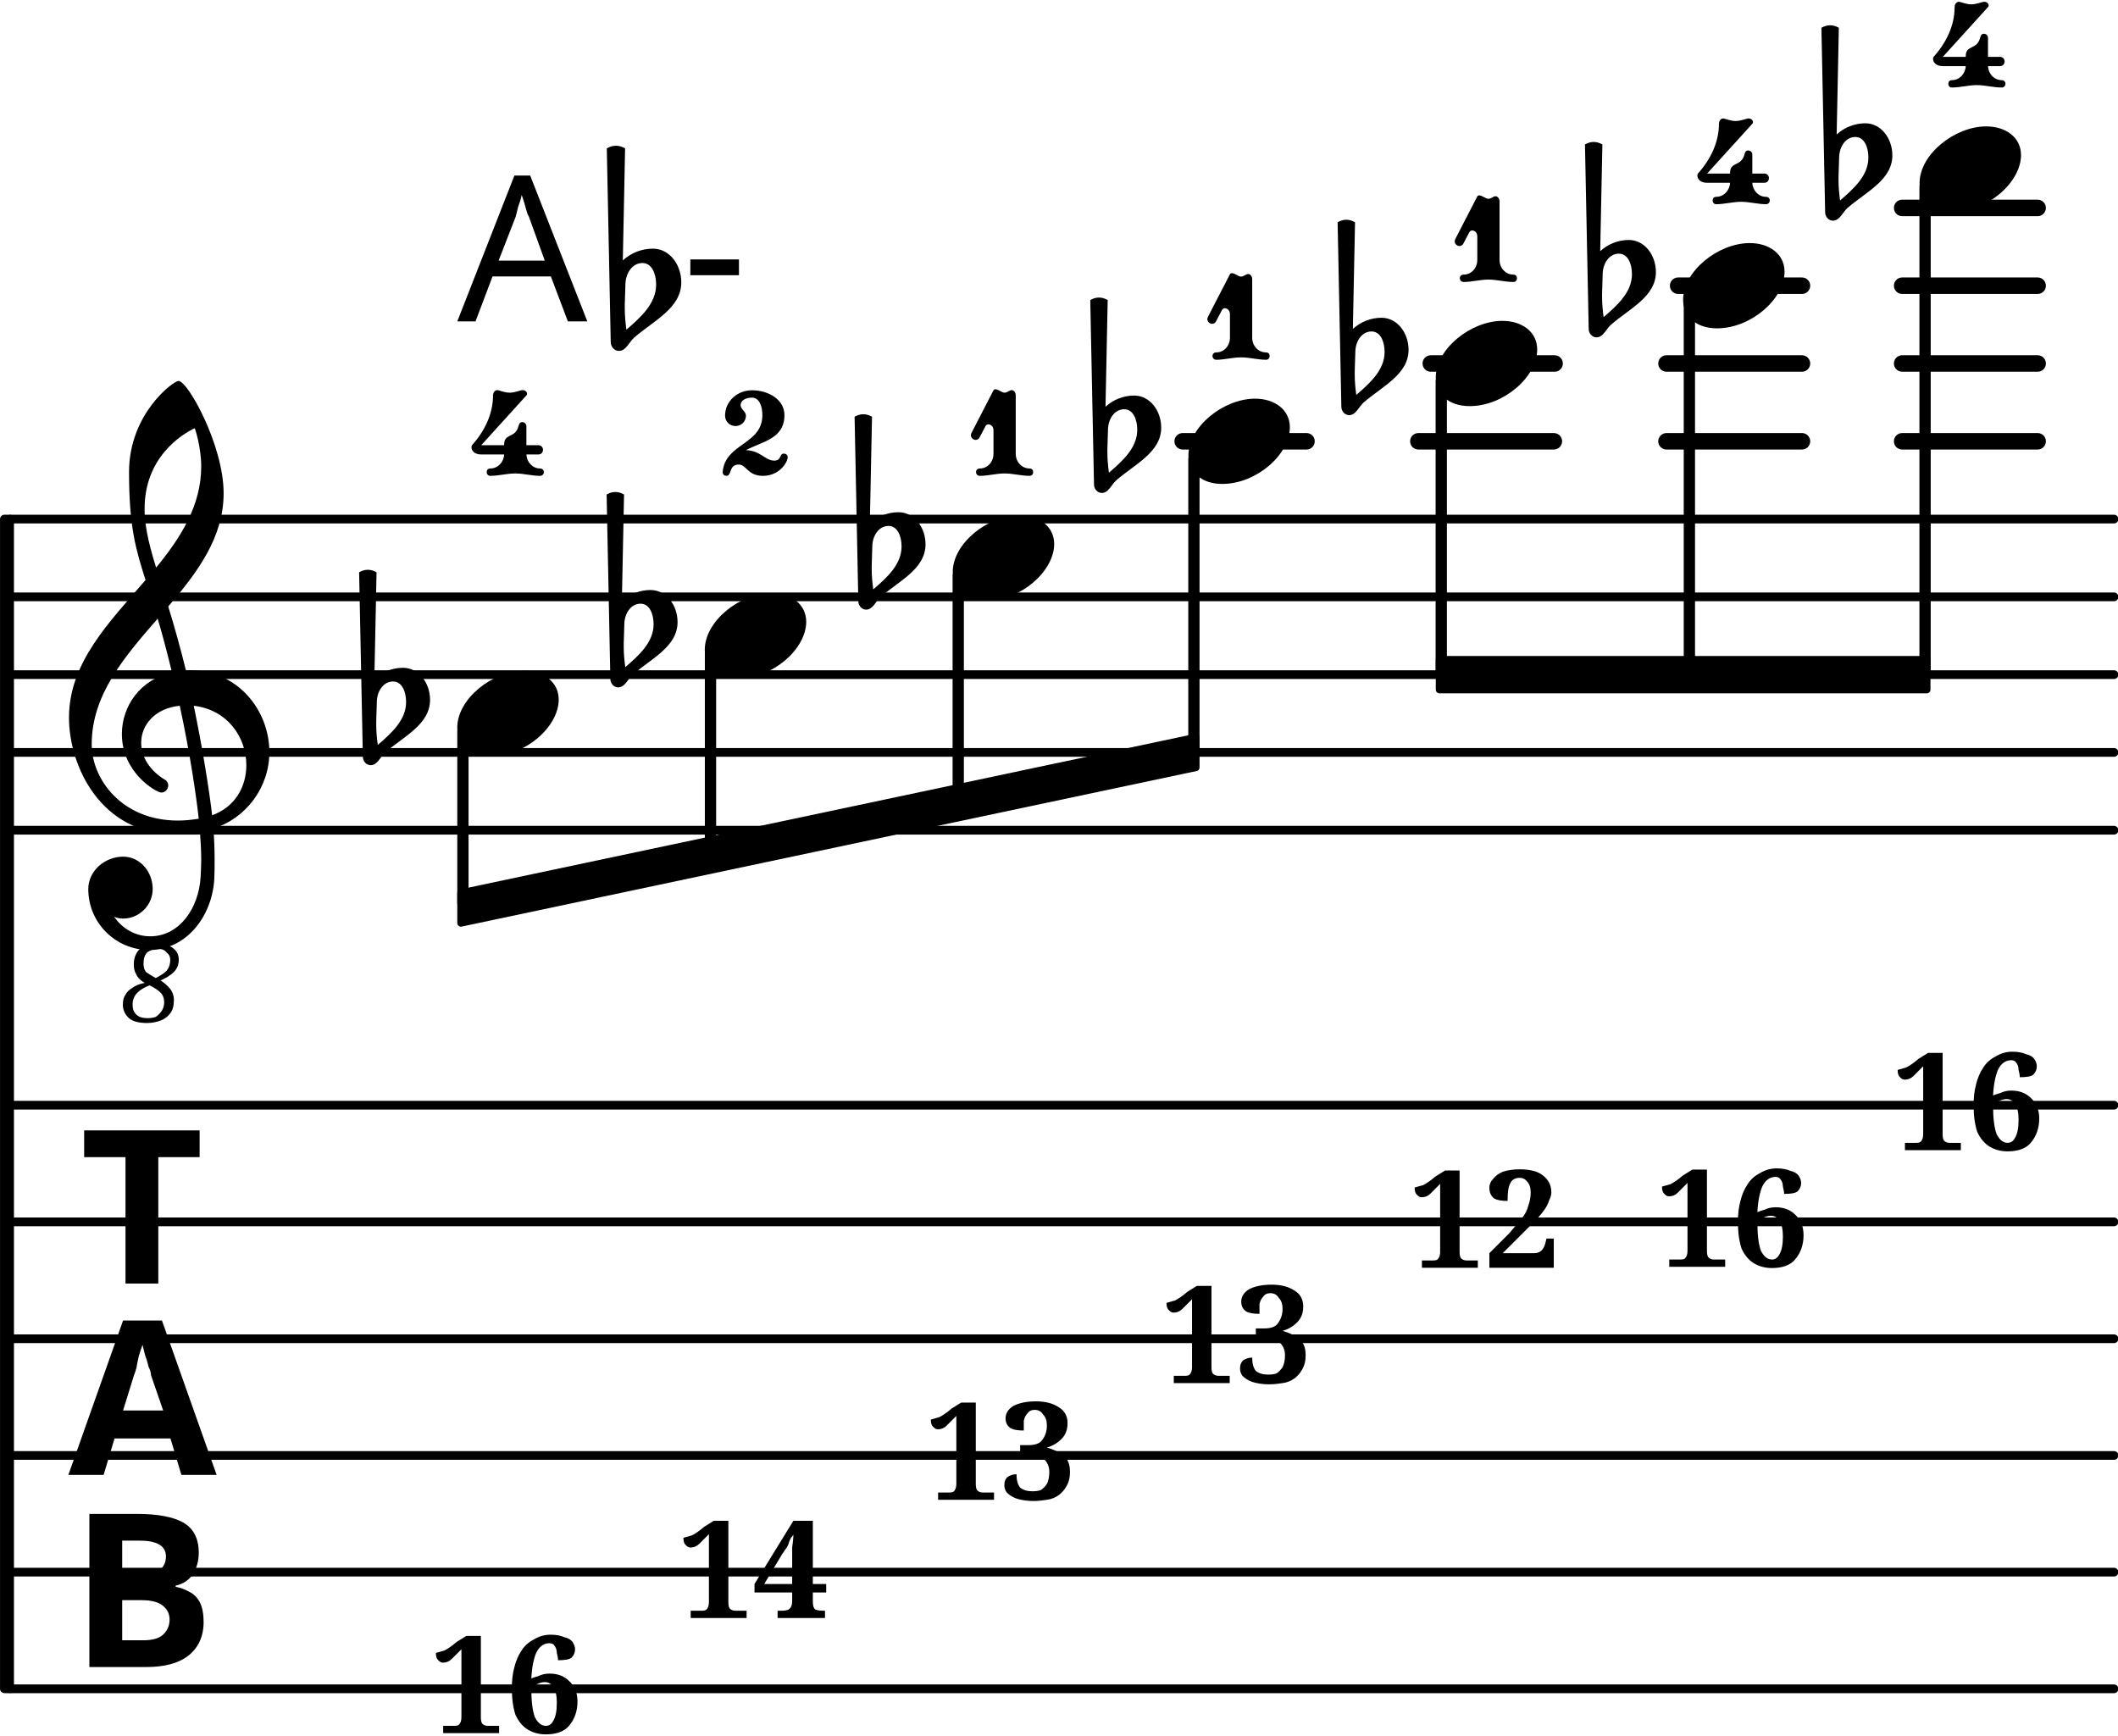
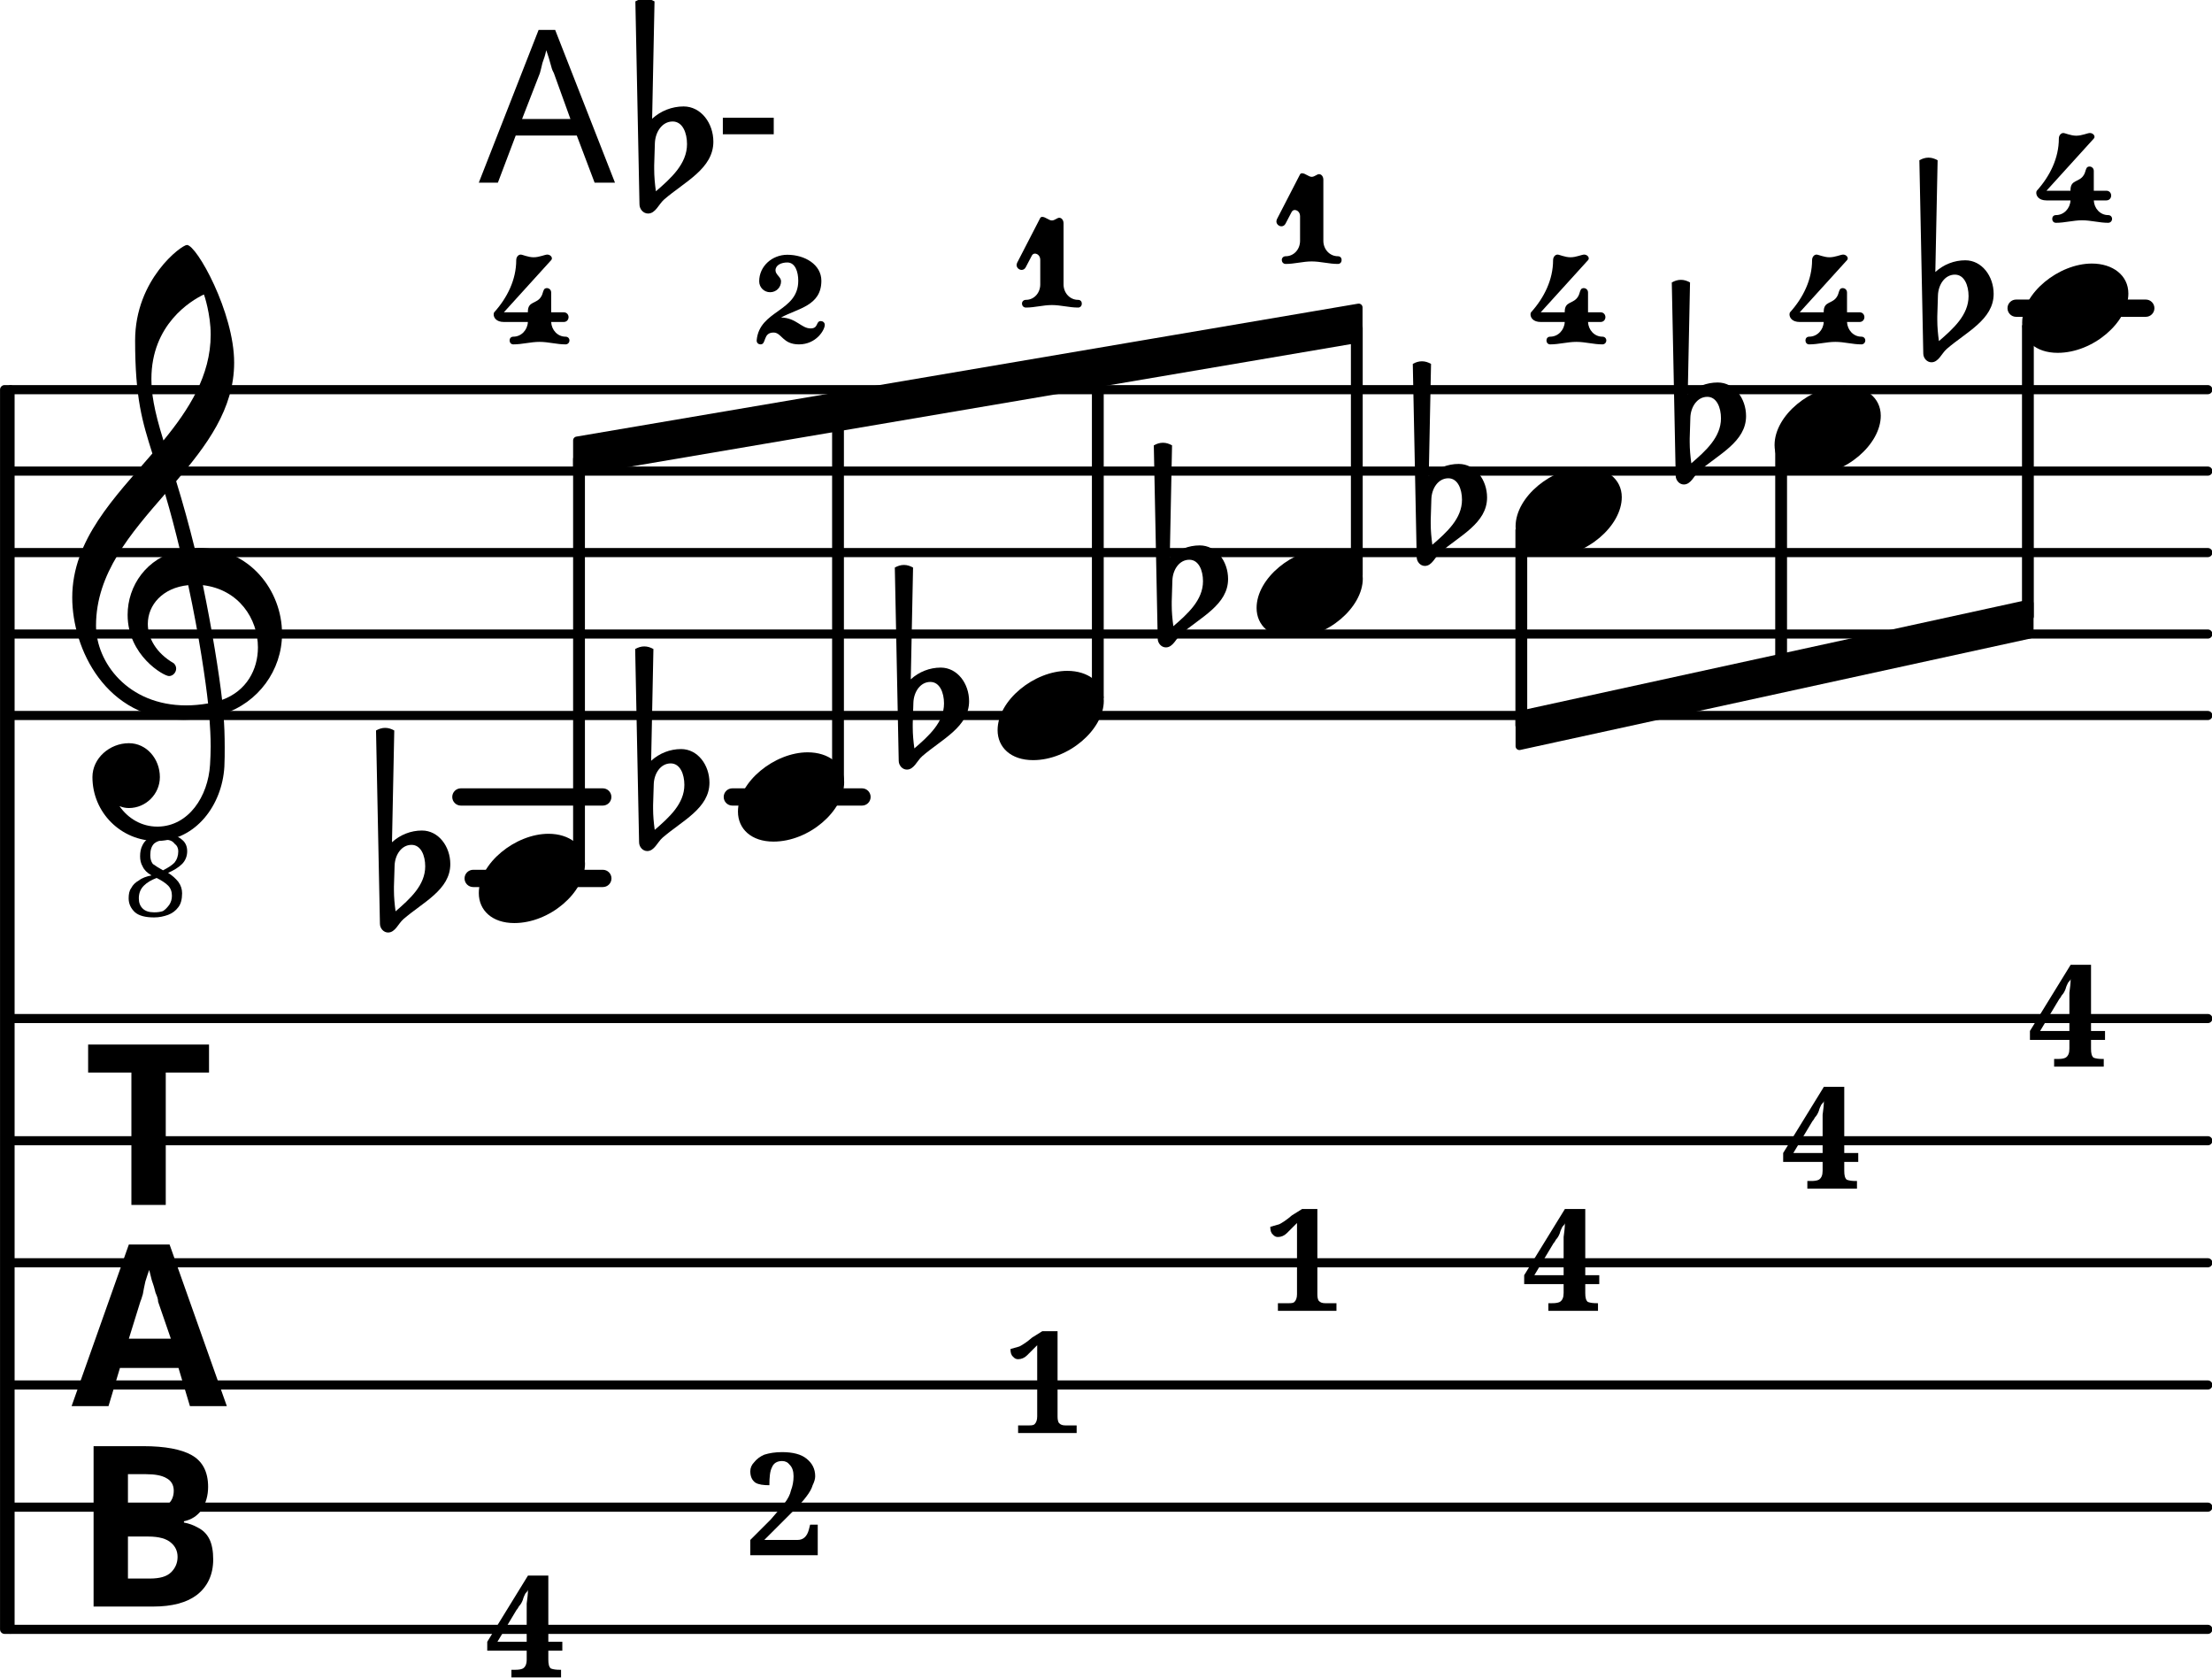
- <svg xmlns="http://www.w3.org/2000/svg" preserveAspectRatio="xMidYMid meet" viewBox="-0.079 -6.431 27.23 22.31">
-   <g transform="translate(0, -3.758)">
-     <rect x="24.27" y="-0.106" width="1.954" height="0.212" ry="0.106" fill="currentColor" />
-   </g>
-   <g transform="translate(0, -2.758)">
-     <rect x="24.27" y="-0.106" width="1.954" height="0.212" ry="0.106" fill="currentColor" />
-   </g>
-   <g transform="translate(0, -1.758)">
-     <rect x="24.27" y="-0.106" width="1.954" height="0.212" ry="0.106" fill="currentColor" />
-   </g>
+ <svg xmlns="http://www.w3.org/2000/svg" preserveAspectRatio="xMidYMid meet" viewBox="-0.079 -4.541 27.16 20.59">
  <g transform="translate(0, -0.7578)">
-     <rect x="24.27" y="-0.106" width="1.954" height="0.212" ry="0.106" fill="currentColor" />
-   </g>
-   <g transform="translate(0, -2.758)">
-     <rect x="21.39" y="-0.106" width="1.804" height="0.212" ry="0.106" fill="currentColor" />
-   </g>
-   <g transform="translate(0, -1.758)">
-     <rect x="21.24" y="-0.106" width="1.954" height="0.212" ry="0.106" fill="currentColor" />
-   </g>
-   <g transform="translate(0, -0.7578)">
-     <rect x="21.24" y="-0.106" width="1.954" height="0.212" ry="0.106" fill="currentColor" />
-   </g>
-   <g transform="translate(0, -1.758)">
-     <rect x="18.21" y="-0.106" width="1.804" height="0.212" ry="0.106" fill="currentColor" />
-   </g>
-   <g transform="translate(0, -0.7578)">
-     <rect x="18.05" y="-0.106" width="1.954" height="0.212" ry="0.106" fill="currentColor" />
-   </g>
-   <g transform="translate(0, -0.7578)">
-     <rect x="15.02" y="-0.106" width="1.804" height="0.212" ry="0.106" fill="currentColor" />
+     <rect x="24.57" y="-0.106" width="1.804" height="0.212" ry="0.106" fill="currentColor" />
+   </g>
+   <g transform="translate(0, 5.242)">
+     <rect x="8.807" y="-0.106" width="1.804" height="0.212" ry="0.106" fill="currentColor" />
+   </g>
+   <g transform="translate(0, 5.242)">
+     <rect x="5.474" y="-0.106" width="1.954" height="0.212" ry="0.106" fill="currentColor" />
+   </g>
+   <g transform="translate(0, 6.242)">
+     <rect x="5.625" y="-0.106" width="1.804" height="0.212" ry="0.106" fill="currentColor" />
  </g>
  <g transform="translate(0, 4.242)">
-     <line stroke-linejoin="round" stroke-linecap="round" stroke-width="0.112" stroke="currentColor" x1="0.056" y1="0" x2="27.1" y2="0" />
+     <line stroke-linejoin="round" stroke-linecap="round" stroke-width="0.112" stroke="currentColor" x1="0.056" y1="0" x2="27.03" y2="0" />
  </g>
  <g transform="translate(0, 3.242)">
-     <line stroke-linejoin="round" stroke-linecap="round" stroke-width="0.112" stroke="currentColor" x1="0.056" y1="0" x2="27.1" y2="0" />
+     <line stroke-linejoin="round" stroke-linecap="round" stroke-width="0.112" stroke="currentColor" x1="0.056" y1="0" x2="27.03" y2="0" />
  </g>
  <g transform="translate(0, 2.242)">
-     <line stroke-linejoin="round" stroke-linecap="round" stroke-width="0.112" stroke="currentColor" x1="0.056" y1="0" x2="27.1" y2="0" />
+     <line stroke-linejoin="round" stroke-linecap="round" stroke-width="0.112" stroke="currentColor" x1="0.056" y1="0" x2="27.03" y2="0" />
  </g>
  <g transform="translate(0, 1.242)">
-     <line stroke-linejoin="round" stroke-linecap="round" stroke-width="0.112" stroke="currentColor" x1="0.056" y1="0" x2="27.1" y2="0" />
+     <line stroke-linejoin="round" stroke-linecap="round" stroke-width="0.112" stroke="currentColor" x1="0.056" y1="0" x2="27.03" y2="0" />
  </g>
  <g transform="translate(0, 0.2422)">
-     <line stroke-linejoin="round" stroke-linecap="round" stroke-width="0.112" stroke="currentColor" x1="0.056" y1="0" x2="27.1" y2="0" />
-   </g>
-   <g transform="translate(0, 15.28)">
-     <line stroke-linejoin="round" stroke-linecap="round" stroke-width="0.112" stroke="currentColor" x1="0.056" y1="0" x2="27.1" y2="0" />
-   </g>
-   <g transform="translate(0, 13.78)">
-     <line stroke-linejoin="round" stroke-linecap="round" stroke-width="0.112" stroke="currentColor" x1="0.056" y1="0" x2="27.1" y2="0" />
-   </g>
-   <g transform="translate(0, 12.28)">
-     <line stroke-linejoin="round" stroke-linecap="round" stroke-width="0.112" stroke="currentColor" x1="0.056" y1="0" x2="27.1" y2="0" />
-   </g>
-   <g transform="translate(0, 10.78)">
-     <line stroke-linejoin="round" stroke-linecap="round" stroke-width="0.112" stroke="currentColor" x1="0.056" y1="0" x2="27.1" y2="0" />
-   </g>
-   <g transform="translate(0, 9.277)">
-     <line stroke-linejoin="round" stroke-linecap="round" stroke-width="0.112" stroke="currentColor" x1="0.056" y1="0" x2="27.1" y2="0" />
-   </g>
-   <g transform="translate(0, 7.777)">
-     <line stroke-linejoin="round" stroke-linecap="round" stroke-width="0.112" stroke="currentColor" x1="0.056" y1="0" x2="27.1" y2="0" />
-   </g>
-   <g transform="translate(18.38, 2.242)">
-     <polygon stroke-linejoin="round" stroke-linecap="round" stroke-width="0.094" fill="currentColor" stroke="currentColor" points="6.313 -0.193 6.313 0.193 0.047 0.193 0.047 -0.193" />
-   </g>
-   <g transform="translate(5.8, 5.242)">
-     <polygon stroke-linejoin="round" stroke-linecap="round" stroke-width="0.094" fill="currentColor" stroke="currentColor" points="9.496 -2.193 9.496 -1.807 0.047 0.193 0.047 -0.193" />
+     <line stroke-linejoin="round" stroke-linecap="round" stroke-width="0.112" stroke="currentColor" x1="0.056" y1="0" x2="27.03" y2="0" />
+   </g>
+   <g transform="translate(0, 15.46)">
+     <line stroke-linejoin="round" stroke-linecap="round" stroke-width="0.112" stroke="currentColor" x1="0.056" y1="0" x2="27.03" y2="0" />
+   </g>
+   <g transform="translate(0, 13.96)">
+     <line stroke-linejoin="round" stroke-linecap="round" stroke-width="0.112" stroke="currentColor" x1="0.056" y1="0" x2="27.03" y2="0" />
+   </g>
+   <g transform="translate(0, 12.46)">
+     <line stroke-linejoin="round" stroke-linecap="round" stroke-width="0.112" stroke="currentColor" x1="0.056" y1="0" x2="27.03" y2="0" />
+   </g>
+   <g transform="translate(0, 10.96)">
+     <line stroke-linejoin="round" stroke-linecap="round" stroke-width="0.112" stroke="currentColor" x1="0.056" y1="0" x2="27.03" y2="0" />
+   </g>
+   <g transform="translate(0, 9.462)">
+     <line stroke-linejoin="round" stroke-linecap="round" stroke-width="0.112" stroke="currentColor" x1="0.056" y1="0" x2="27.03" y2="0" />
+   </g>
+   <g transform="translate(0, 7.962)">
+     <line stroke-linejoin="round" stroke-linecap="round" stroke-width="0.112" stroke="currentColor" x1="0.056" y1="0" x2="27.03" y2="0" />
+   </g>
+   <g transform="translate(18.53, 4.426)">
+     <polygon stroke-linejoin="round" stroke-linecap="round" stroke-width="0.094" fill="currentColor" stroke="currentColor" points="6.313 -1.561 6.313 -1.175 0.047 0.193 0.047 -0.193" />
+   </g>
+   <g transform="translate(6.958, 1.058)">
+     <polygon stroke-linejoin="round" stroke-linecap="round" stroke-width="0.094" fill="currentColor" stroke="currentColor" points="9.646 -1.825 9.646 -1.439 0.047 0.193 0.047 -0.193" />
  </g>
  <g transform="translate(5.8, -2.299)">
    <text font-family="sans" font-size="2.616" text-anchor="start" fill="currentColor">
      <tspan>A</tspan>
    </text>
  </g>
  <g transform="translate(7.84, -2.617)">
    <path transform="scale(0.0042, -0.0042)" d="M29 39l-2 -64v-11c0 -22 2 -43 5 -65c44 38 91 80 91 138c0 33 -13 66 -42 66c-31 0 -51 -31 -52 -64zM-28 454c9 5 18 8 28 8s19 -3 28 -8l-7 -343c25 23 58 36 92 36c51 0 87 -49 87 -103c0 -79 -84 -117 -144 -169c-16 -14 -25 -41 -47 -41c-14 0 -25 13 -25 27z" fill="currentColor" />
  </g>
  <g transform="translate(8.687, -2.299)">
    <text font-family="sans" font-size="2.616" text-anchor="start" fill="currentColor">
      <tspan>-</tspan>
    </text>
  </g>
-   <g transform="translate(5.8, 2.742)">
+   <g transform="translate(5.8, 6.242)">
    <path transform="scale(0.004, -0.004)" d="M0 -45c0 92 113 182 214 182c64 0 112 -36 112 -92c0 -88 -108 -182 -217 -182c-68 0 -109 39 -109 92z" fill="currentColor" />
  </g>
  <g transform="translate(5.989, -0.3136)">
    <path transform="scale(0.0022, -0.0022)" d="M148 501c10 0 41 -15 72 -15c32 0 63 15 76 15c15 0 26 -11 26 -21c0 -4 -1 -7 -4 -10l-264 -291h134v4c0 60 50 41 75 85c7 11 8 24 14 36c3 7 10 10 17 10c11 0 24 -8 24 -25v-110h70c18 0 27 -14 27 -27s-9 -27 -27 -27h-70c2 -45 36 -82 80 -82c14 0 22 -10 22 -21 s-8 -22 -22 -22c-49 0 -96 14 -145 14s-97 -14 -146 -14c-14 0 -21 11 -21 22s7 21 21 21c44 0 79 37 81 82h-134c-43 0 -57 25 -57 42c0 5 1 10 3 12c73 81 123 182 123 291c0 17 11 31 25 31z" fill="currentColor" />
  </g>
  <g transform="translate(0.8, 3.242)">
    <path transform="scale(0.004, -0.004)" d="M265 -635h-5c-108 0 -196 87 -196 196c0 58 53 104 112 104c54 0 95 -48 95 -104c0 -52 -43 -95 -95 -95c-10 0 -20 2 -29 6c26 -38 68 -63 116 -63h3zM403 150c28 -135 50 -272 59 -352c75 27 110 93 110 161c0 88 -59 178 -169 191zM75 26c0 -112 97 -245 277 -245 c21 0 43 2 67 6c-7 65 -27 206 -61 363c-79 -8 -124 -61 -124 -119c0 -43 25 -89 80 -121c5 -5 7 -11 7 -16c0 -12 -10 -23 -22 -23c-16 0 -127 63 -127 188c0 89 58 175 161 198c-14 58 -29 116 -46 173c-106 -122 -212 -244 -212 -404zM354 1194c30 0 145 -207 145 -361 c0 -143 -85 -255 -178 -364c21 -68 40 -137 57 -206c4 0 8 1 12 1c156 0 256 -130 256 -263c0 -113 -74 -212 -180 -246c3 -34 4 -68 4 -102c0 -20 0 -40 -1 -60c-7 -120 -89 -225 -204 -228l1 44c93 2 153 92 159 190c1 19 2 37 2 56c0 30 -2 60 -4 90 c-28 -5 -54 -8 -79 -8c-240 0 -342 219 -342 375c0 177 130 307 246 442c-31 98 -53 170 -53 347c0 188 143 293 159 293zM427 919c0 62 -20 123 -21 123c-40 -19 -161 -92 -161 -259c0 -42 7 -93 37 -189c78 95 145 199 145 325z" fill="currentColor" />
  </g>
  <g transform="translate(1.485, 6.705)">
    <text font-family="serif" font-style="italic" font-size="1.386" text-anchor="start" fill="currentColor">
      <tspan>8</tspan>
    </text>
  </g>
-   <g transform="translate(5.447, 15.85)">
-     <text font-family="serif" font-weight="bold" font-size="1.746" text-anchor="start" fill="currentColor">
-       <tspan>16</tspan>
-     </text>
-   </g>
-   <g transform="translate(0.9406, 10.07)">
+   <g transform="translate(5.888, 16.05)">
+     <text font-family="serif" font-weight="bold" font-size="1.746" text-anchor="start" fill="currentColor">
+       <tspan>4</tspan>
+     </text>
+   </g>
+   <g transform="translate(0.9406, 10.25)">
    <text font-family="sans" font-weight="bold" font-size="2.772" text-anchor="start" fill="currentColor">
      <tspan>T</tspan>
    </text>
  </g>
-   <g transform="translate(0.8, 12.53)">
+   <g transform="translate(0.8, 12.72)">
    <text font-family="sans" font-weight="bold" font-size="2.772" text-anchor="start" fill="currentColor">
      <tspan>A</tspan>
    </text>
  </g>
-   <g transform="translate(0.8201, 15)">
+   <g transform="translate(0.8201, 15.18)">
    <text font-family="sans" font-weight="bold" font-size="2.772" text-anchor="start" fill="currentColor">
      <tspan>B</tspan>
    </text>
  </g>
-   <g transform="translate(5.872, 2.242)">
-     <rect x="-0.072" y="0.679" width="0.145" height="2.305" ry="0.047" fill="currentColor" />
-   </g>
-   <g transform="translate(4.65, 2.742)">
-     <path transform="scale(0.004, -0.004)" d="M29 39l-2 -64v-11c0 -22 2 -43 5 -65c44 38 91 80 91 138c0 33 -13 66 -42 66c-31 0 -51 -31 -52 -64zM-28 454c9 5 18 8 28 8s19 -3 28 -8l-7 -343c25 23 58 36 92 36c51 0 87 -49 87 -103c0 -79 -84 -117 -144 -169c-16 -14 -25 -41 -47 -41c-14 0 -25 13 -25 27z" fill="currentColor" />
-   </g>
-   <g transform="translate(8.982, 1.742)">
+   <g transform="translate(7.03, 2.242)">
+     <rect x="-0.072" y="-1.196" width="0.145" height="5.017" ry="0.047" fill="currentColor" />
+   </g>
+   <g transform="translate(4.65, 6.242)">
+     <path transform="scale(0.004, -0.004)" d="M29 39l-2 -64v-11c0 -22 2 -43 5 -65c44 38 91 80 91 138c0 33 -13 66 -42 66c-31 0 -51 -31 -52 -64zM-28 454c9 5 18 8 28 8s19 -3 28 -8l-7 -343c25 23 58 36 92 36c51 0 87 -49 87 -103c0 -79 -84 -117 -144 -169c-16 -14 -25 -41 -47 -41c-14 0 -25 13 -25 27z" fill="currentColor" />
+   </g>
+   <g transform="translate(8.982, 5.242)">
    <path transform="scale(0.004, -0.004)" d="M0 -45c0 92 113 182 214 182c64 0 112 -36 112 -92c0 -88 -108 -182 -217 -182c-68 0 -109 39 -109 92z" fill="currentColor" />
  </g>
  <g transform="translate(9.212, -0.3136)">
    <path transform="scale(0.0022, -0.0022)" d="M94 66c-60 0 -39 -66 -72 -66c-11 0 -22 7 -22 21v2c15 169 232 158 232 332c0 50 -17 102 -61 102c-33 0 -66 -14 -66 -44c0 -24 31 -37 31 -61c0 -34 -27 -61 -61 -61s-61 27 -61 61c0 84 72 148 157 148c98 0 190 -55 190 -145c0 -140 -131 -154 -225 -205 c85 -2 113 -61 165 -61c45 0 28 41 57 41c11 0 22 -8 22 -21c0 -29 -48 -109 -144 -109c-92 0 -96 66 -142 66z" fill="currentColor" />
  </g>
-   <g transform="translate(8.629, 14.37)">
-     <text font-family="serif" font-weight="bold" font-size="1.746" text-anchor="start" fill="currentColor">
-       <tspan>14</tspan>
-     </text>
-   </g>
-   <g transform="translate(9.055, 2.242)">
-     <rect x="-0.072" y="-0.321" width="0.145" height="2.638" ry="0.047" fill="currentColor" />
-   </g>
-   <g transform="translate(7.832, 1.742)">
-     <path transform="scale(0.004, -0.004)" d="M29 39l-2 -64v-11c0 -22 2 -43 5 -65c44 38 91 80 91 138c0 33 -13 66 -42 66c-31 0 -51 -31 -52 -64zM-28 454c9 5 18 8 28 8s19 -3 28 -8l-7 -343c25 23 58 36 92 36c51 0 87 -49 87 -103c0 -79 -84 -117 -144 -169c-16 -14 -25 -41 -47 -41c-14 0 -25 13 -25 27z" fill="currentColor" />
-   </g>
-   <g transform="translate(12.17, 0.7422)">
-     <path transform="scale(0.004, -0.004)" d="M0 -45c0 92 113 182 214 182c64 0 112 -36 112 -92c0 -88 -108 -182 -217 -182c-68 0 -109 39 -109 92z" fill="currentColor" />
-   </g>
-   <g transform="translate(12.41, -0.3136)">
+   <g transform="translate(9.071, 14.55)">
+     <text font-family="serif" font-weight="bold" font-size="1.746" text-anchor="start" fill="currentColor">
+       <tspan>2</tspan>
+     </text>
+   </g>
+   <g transform="translate(10.21, 2.242)">
+     <rect x="-0.072" y="-1.732" width="0.145" height="4.553" ry="0.047" fill="currentColor" />
+   </g>
+   <g transform="translate(7.832, 5.242)">
+     <path transform="scale(0.004, -0.004)" d="M29 39l-2 -64v-11c0 -22 2 -43 5 -65c44 38 91 80 91 138c0 33 -13 66 -42 66c-31 0 -51 -31 -52 -64zM-28 454c9 5 18 8 28 8s19 -3 28 -8l-7 -343c25 23 58 36 92 36c51 0 87 -49 87 -103c0 -79 -84 -117 -144 -169c-16 -14 -25 -41 -47 -41c-14 0 -25 13 -25 27z" fill="currentColor" />
+   </g>
+   <g transform="translate(12.17, 4.242)">
+     <path transform="scale(0.004, -0.004)" d="M0 -45c0 92 113 182 214 182c64 0 112 -36 112 -92c0 -88 -108 -182 -217 -182c-68 0 -109 39 -109 92z" fill="currentColor" />
+   </g>
+   <g transform="translate(12.41, -0.7656)">
    <path transform="scale(0.0022, -0.0022)" d="M194 486c16 0 29 15 41 15c13 0 24 -13 24 -31v-341c0 -47 35 -86 81 -86c14 0 21 -10 21 -21s-7 -22 -21 -22c-49 0 -97 14 -146 14s-96 -14 -145 -14c-14 0 -22 11 -22 22s8 21 22 21c46 0 80 39 80 86v137c0 23 -16 35 -30 35c-7 0 -13 -4 -17 -11l-34 -65 c-5 -10 -14 -15 -23 -15c-14 0 -28 12 -28 27c0 4 1 8 3 13l129 250c2 4 7 6 11 6c18 0 37 -20 54 -20z" fill="currentColor" />
  </g>
-   <g transform="translate(11.81, 12.85)">
-     <text font-family="serif" font-weight="bold" font-size="1.746" text-anchor="start" fill="currentColor">
-       <tspan>13</tspan>
-     </text>
-   </g>
-   <g transform="translate(12.24, 2.242)">
-     <rect x="-0.072" y="-1.321" width="0.145" height="2.971" ry="0.047" fill="currentColor" />
-   </g>
-   <g transform="translate(11.02, 0.7422)">
-     <path transform="scale(0.004, -0.004)" d="M29 39l-2 -64v-11c0 -22 2 -43 5 -65c44 38 91 80 91 138c0 33 -13 66 -42 66c-31 0 -51 -31 -52 -64zM-28 454c9 5 18 8 28 8s19 -3 28 -8l-7 -343c25 23 58 36 92 36c51 0 87 -49 87 -103c0 -79 -84 -117 -144 -169c-16 -14 -25 -41 -47 -41c-14 0 -25 13 -25 27z" fill="currentColor" />
-   </g>
-   <g transform="translate(15.2, -0.7578)">
-     <path transform="scale(0.004, -0.004)" d="M0 -45c0 92 113 182 214 182c64 0 112 -36 112 -92c0 -88 -108 -182 -217 -182c-68 0 -109 39 -109 92z" fill="currentColor" />
-   </g>
-   <g transform="translate(15.45, -1.806)">
+   <g transform="translate(12.25, 13.05)">
+     <text font-family="serif" font-weight="bold" font-size="1.746" text-anchor="start" fill="currentColor">
+       <tspan>1</tspan>
+     </text>
+   </g>
+   <g transform="translate(13.4, 2.242)">
+     <rect x="-0.072" y="-2.268" width="0.145" height="4.088" ry="0.047" fill="currentColor" />
+   </g>
+   <g transform="translate(11.02, 4.242)">
+     <path transform="scale(0.004, -0.004)" d="M29 39l-2 -64v-11c0 -22 2 -43 5 -65c44 38 91 80 91 138c0 33 -13 66 -42 66c-31 0 -51 -31 -52 -64zM-28 454c9 5 18 8 28 8s19 -3 28 -8l-7 -343c25 23 58 36 92 36c51 0 87 -49 87 -103c0 -79 -84 -117 -144 -169c-16 -14 -25 -41 -47 -41c-14 0 -25 13 -25 27z" fill="currentColor" />
+   </g>
+   <g transform="translate(15.35, 2.742)">
+     <path transform="scale(0.004, -0.004)" d="M0 -45c0 92 113 182 214 182c64 0 112 -36 112 -92c0 -88 -108 -182 -217 -182c-68 0 -109 39 -109 92z" fill="currentColor" />
+   </g>
+   <g transform="translate(15.6, -1.301)">
    <path transform="scale(0.0022, -0.0022)" d="M194 486c16 0 29 15 41 15c13 0 24 -13 24 -31v-341c0 -47 35 -86 81 -86c14 0 21 -10 21 -21s-7 -22 -21 -22c-49 0 -97 14 -146 14s-96 -14 -145 -14c-14 0 -22 11 -22 22s8 21 22 21c46 0 80 39 80 86v137c0 23 -16 35 -30 35c-7 0 -13 -4 -17 -11l-34 -65 c-5 -10 -14 -15 -23 -15c-14 0 -28 12 -28 27c0 4 1 8 3 13l129 250c2 4 7 6 11 6c18 0 37 -20 54 -20z" fill="currentColor" />
  </g>
-   <g transform="translate(14.84, 11.35)">
-     <text font-family="serif" font-weight="bold" font-size="1.746" text-anchor="start" fill="currentColor">
-       <tspan>13</tspan>
-     </text>
-   </g>
-   <g transform="translate(15.27, 2.242)">
-     <rect x="-0.072" y="-2.821" width="0.145" height="3.836" ry="0.047" fill="currentColor" />
-   </g>
-   <g transform="translate(-0.0786, 7.759)">
-     <rect x="0" y="-7.573" width="0.179" height="15.15" ry="0.056" fill="currentColor" />
-   </g>
-   <g transform="translate(18.38, -1.758)">
-     <path transform="scale(0.004, -0.004)" d="M0 -45c0 92 113 182 214 182c64 0 112 -36 112 -92c0 -88 -108 -182 -217 -182c-68 0 -109 39 -109 92z" fill="currentColor" />
-   </g>
-   <g transform="translate(18.63, -2.806)">
-     <path transform="scale(0.0022, -0.0022)" d="M194 486c16 0 29 15 41 15c13 0 24 -13 24 -31v-341c0 -47 35 -86 81 -86c14 0 21 -10 21 -21s-7 -22 -21 -22c-49 0 -97 14 -146 14s-96 -14 -145 -14c-14 0 -22 11 -22 22s8 21 22 21c46 0 80 39 80 86v137c0 23 -16 35 -30 35c-7 0 -13 -4 -17 -11l-34 -65 c-5 -10 -14 -15 -23 -15c-14 0 -28 12 -28 27c0 4 1 8 3 13l129 250c2 4 7 6 11 6c18 0 37 -20 54 -20z" fill="currentColor" />
-   </g>
-   <g transform="translate(18.03, 9.867)">
-     <text font-family="serif" font-weight="bold" font-size="1.746" text-anchor="start" fill="currentColor">
-       <tspan>12</tspan>
-     </text>
-   </g>
-   <g transform="translate(18.45, 2.242)">
-     <rect x="-0.072" y="-3.821" width="0.145" height="3.821" ry="0.047" fill="currentColor" />
-   </g>
-   <g transform="translate(17.23, -1.758)">
-     <path transform="scale(0.004, -0.004)" d="M29 39l-2 -64v-11c0 -22 2 -43 5 -65c44 38 91 80 91 138c0 33 -13 66 -42 66c-31 0 -51 -31 -52 -64zM-28 454c9 5 18 8 28 8s19 -3 28 -8l-7 -343c25 23 58 36 92 36c51 0 87 -49 87 -103c0 -79 -84 -117 -144 -169c-16 -14 -25 -41 -47 -41c-14 0 -25 13 -25 27z" fill="currentColor" />
-   </g>
-   <g transform="translate(21.56, -2.758)">
-     <path transform="scale(0.004, -0.004)" d="M0 -45c0 92 113 182 214 182c64 0 112 -36 112 -92c0 -88 -108 -182 -217 -182c-68 0 -109 39 -109 92z" fill="currentColor" />
-   </g>
-   <g transform="translate(21.75, -3.806)">
-     <path transform="scale(0.0022, -0.0022)" d="M148 501c10 0 41 -15 72 -15c32 0 63 15 76 15c15 0 26 -11 26 -21c0 -4 -1 -7 -4 -10l-264 -291h134v4c0 60 50 41 75 85c7 11 8 24 14 36c3 7 10 10 17 10c11 0 24 -8 24 -25v-110h70c18 0 27 -14 27 -27s-9 -27 -27 -27h-70c2 -45 36 -82 80 -82c14 0 22 -10 22 -21 s-8 -22 -22 -22c-49 0 -96 14 -145 14s-97 -14 -146 -14c-14 0 -21 11 -21 22s7 21 21 21c44 0 79 37 81 82h-134c-43 0 -57 25 -57 42c0 5 1 10 3 12c73 81 123 182 123 291c0 17 11 31 25 31z" fill="currentColor" />
-   </g>
-   <g transform="translate(21.21, 9.855)">
-     <text font-family="serif" font-weight="bold" font-size="1.746" text-anchor="start" fill="currentColor">
-       <tspan>16</tspan>
-     </text>
-   </g>
-   <g transform="translate(21.64, 2.242)">
-     <rect x="-0.072" y="-4.821" width="0.145" height="4.821" ry="0.047" fill="currentColor" />
-   </g>
-   <g transform="translate(20.41, -2.758)">
-     <path transform="scale(0.004, -0.004)" d="M29 39l-2 -64v-11c0 -22 2 -43 5 -65c44 38 91 80 91 138c0 33 -13 66 -42 66c-31 0 -51 -31 -52 -64zM-28 454c9 5 18 8 28 8s19 -3 28 -8l-7 -343c25 23 58 36 92 36c51 0 87 -49 87 -103c0 -79 -84 -117 -144 -169c-16 -14 -25 -41 -47 -41c-14 0 -25 13 -25 27z" fill="currentColor" />
-   </g>
-   <g transform="translate(24.6, -4.258)">
-     <path transform="scale(0.004, -0.004)" d="M0 -45c0 92 113 182 214 182c64 0 112 -36 112 -92c0 -88 -108 -182 -217 -182c-68 0 -109 39 -109 92z" fill="currentColor" />
-   </g>
-   <g transform="translate(24.78, -5.306)">
-     <path transform="scale(0.0022, -0.0022)" d="M148 501c10 0 41 -15 72 -15c32 0 63 15 76 15c15 0 26 -11 26 -21c0 -4 -1 -7 -4 -10l-264 -291h134v4c0 60 50 41 75 85c7 11 8 24 14 36c3 7 10 10 17 10c11 0 24 -8 24 -25v-110h70c18 0 27 -14 27 -27s-9 -27 -27 -27h-70c2 -45 36 -82 80 -82c14 0 22 -10 22 -21 s-8 -22 -22 -22c-49 0 -96 14 -145 14s-97 -14 -146 -14c-14 0 -21 11 -21 22s7 21 21 21c44 0 79 37 81 82h-134c-43 0 -57 25 -57 42c0 5 1 10 3 12c73 81 123 182 123 291c0 17 11 31 25 31z" fill="currentColor" />
-   </g>
-   <g transform="translate(24.24, 8.355)">
-     <text font-family="serif" font-weight="bold" font-size="1.746" text-anchor="start" fill="currentColor">
-       <tspan>16</tspan>
-     </text>
-   </g>
-   <g transform="translate(24.67, 2.242)">
-     <rect x="-0.072" y="-6.321" width="0.145" height="6.321" ry="0.047" fill="currentColor" />
-   </g>
-   <g transform="translate(23.45, -4.258)">
-     <path transform="scale(0.004, -0.004)" d="M29 39l-2 -64v-11c0 -22 2 -43 5 -65c44 38 91 80 91 138c0 33 -13 66 -42 66c-31 0 -51 -31 -52 -64zM-28 454c9 5 18 8 28 8s19 -3 28 -8l-7 -343c25 23 58 36 92 36c51 0 87 -49 87 -103c0 -79 -84 -117 -144 -169c-16 -14 -25 -41 -47 -41c-14 0 -25 13 -25 27z" fill="currentColor" />
-   </g>
-   <g transform="translate(14.05, -0.7578)">
+   <g transform="translate(15.44, 11.55)">
+     <text font-family="serif" font-weight="bold" font-size="1.746" text-anchor="start" fill="currentColor">
+       <tspan>1</tspan>
+     </text>
+   </g>
+   <g transform="translate(16.58, 2.242)">
+     <rect x="-0.072" y="-2.804" width="0.145" height="3.124" ry="0.047" fill="currentColor" />
+   </g>
+   <g transform="translate(-0.0786, 7.852)">
+     <rect x="0" y="-7.666" width="0.179" height="15.33" ry="0.056" fill="currentColor" />
+   </g>
+   <g transform="translate(18.53, 1.742)">
+     <path transform="scale(0.004, -0.004)" d="M0 -45c0 92 113 182 214 182c64 0 112 -36 112 -92c0 -88 -108 -182 -217 -182c-68 0 -109 39 -109 92z" fill="currentColor" />
+   </g>
+   <g transform="translate(18.72, -0.3136)">
+     <path transform="scale(0.0022, -0.0022)" d="M148 501c10 0 41 -15 72 -15c32 0 63 15 76 15c15 0 26 -11 26 -21c0 -4 -1 -7 -4 -10l-264 -291h134v4c0 60 50 41 75 85c7 11 8 24 14 36c3 7 10 10 17 10c11 0 24 -8 24 -25v-110h70c18 0 27 -14 27 -27s-9 -27 -27 -27h-70c2 -45 36 -82 80 -82c14 0 22 -10 22 -21 s-8 -22 -22 -22c-49 0 -96 14 -145 14s-97 -14 -146 -14c-14 0 -21 11 -21 22s7 21 21 21c44 0 79 37 81 82h-134c-43 0 -57 25 -57 42c0 5 1 10 3 12c73 81 123 182 123 291c0 17 11 31 25 31z" fill="currentColor" />
+   </g>
+   <g transform="translate(18.62, 11.55)">
+     <text font-family="serif" font-weight="bold" font-size="1.746" text-anchor="start" fill="currentColor">
+       <tspan>4</tspan>
+     </text>
+   </g>
+   <g transform="translate(18.6, 2.242)">
+     <rect x="-0.072" y="-0.321" width="0.145" height="2.489" ry="0.047" fill="currentColor" />
+   </g>
+   <g transform="translate(17.38, 1.742)">
+     <path transform="scale(0.004, -0.004)" d="M29 39l-2 -64v-11c0 -22 2 -43 5 -65c44 38 91 80 91 138c0 33 -13 66 -42 66c-31 0 -51 -31 -52 -64zM-28 454c9 5 18 8 28 8s19 -3 28 -8l-7 -343c25 23 58 36 92 36c51 0 87 -49 87 -103c0 -79 -84 -117 -144 -169c-16 -14 -25 -41 -47 -41c-14 0 -25 13 -25 27z" fill="currentColor" />
+   </g>
+   <g transform="translate(21.71, 0.7422)">
+     <path transform="scale(0.004, -0.004)" d="M0 -45c0 92 113 182 214 182c64 0 112 -36 112 -92c0 -88 -108 -182 -217 -182c-68 0 -109 39 -109 92z" fill="currentColor" />
+   </g>
+   <g transform="translate(21.9, -0.3136)">
+     <path transform="scale(0.0022, -0.0022)" d="M148 501c10 0 41 -15 72 -15c32 0 63 15 76 15c15 0 26 -11 26 -21c0 -4 -1 -7 -4 -10l-264 -291h134v4c0 60 50 41 75 85c7 11 8 24 14 36c3 7 10 10 17 10c11 0 24 -8 24 -25v-110h70c18 0 27 -14 27 -27s-9 -27 -27 -27h-70c2 -45 36 -82 80 -82c14 0 22 -10 22 -21 s-8 -22 -22 -22c-49 0 -96 14 -145 14s-97 -14 -146 -14c-14 0 -21 11 -21 22s7 21 21 21c44 0 79 37 81 82h-134c-43 0 -57 25 -57 42c0 5 1 10 3 12c73 81 123 182 123 291c0 17 11 31 25 31z" fill="currentColor" />
+   </g>
+   <g transform="translate(21.8, 10.05)">
+     <text font-family="serif" font-weight="bold" font-size="1.746" text-anchor="start" fill="currentColor">
+       <tspan>4</tspan>
+     </text>
+   </g>
+   <g transform="translate(21.79, 2.242)">
+     <rect x="-0.072" y="-1.321" width="0.145" height="2.804" ry="0.047" fill="currentColor" />
+   </g>
+   <g transform="translate(20.56, 0.7422)">
+     <path transform="scale(0.004, -0.004)" d="M29 39l-2 -64v-11c0 -22 2 -43 5 -65c44 38 91 80 91 138c0 33 -13 66 -42 66c-31 0 -51 -31 -52 -64zM-28 454c9 5 18 8 28 8s19 -3 28 -8l-7 -343c25 23 58 36 92 36c51 0 87 -49 87 -103c0 -79 -84 -117 -144 -169c-16 -14 -25 -41 -47 -41c-14 0 -25 13 -25 27z" fill="currentColor" />
+   </g>
+   <g transform="translate(24.75, -0.7578)">
+     <path transform="scale(0.004, -0.004)" d="M0 -45c0 92 113 182 214 182c64 0 112 -36 112 -92c0 -88 -108 -182 -217 -182c-68 0 -109 39 -109 92z" fill="currentColor" />
+   </g>
+   <g transform="translate(24.93, -1.806)">
+     <path transform="scale(0.0022, -0.0022)" d="M148 501c10 0 41 -15 72 -15c32 0 63 15 76 15c15 0 26 -11 26 -21c0 -4 -1 -7 -4 -10l-264 -291h134v4c0 60 50 41 75 85c7 11 8 24 14 36c3 7 10 10 17 10c11 0 24 -8 24 -25v-110h70c18 0 27 -14 27 -27s-9 -27 -27 -27h-70c2 -45 36 -82 80 -82c14 0 22 -10 22 -21 s-8 -22 -22 -22c-49 0 -96 14 -145 14s-97 -14 -146 -14c-14 0 -21 11 -21 22s7 21 21 21c44 0 79 37 81 82h-134c-43 0 -57 25 -57 42c0 5 1 10 3 12c73 81 123 182 123 291c0 17 11 31 25 31z" fill="currentColor" />
+   </g>
+   <g transform="translate(24.83, 8.552)">
+     <text font-family="serif" font-weight="bold" font-size="1.746" text-anchor="start" fill="currentColor">
+       <tspan>4</tspan>
+     </text>
+   </g>
+   <g transform="translate(24.82, 2.242)">
+     <rect x="-0.072" y="-2.821" width="0.145" height="3.652" ry="0.047" fill="currentColor" />
+   </g>
+   <g transform="translate(23.6, -0.7578)">
+     <path transform="scale(0.004, -0.004)" d="M29 39l-2 -64v-11c0 -22 2 -43 5 -65c44 38 91 80 91 138c0 33 -13 66 -42 66c-31 0 -51 -31 -52 -64zM-28 454c9 5 18 8 28 8s19 -3 28 -8l-7 -343c25 23 58 36 92 36c51 0 87 -49 87 -103c0 -79 -84 -117 -144 -169c-16 -14 -25 -41 -47 -41c-14 0 -25 13 -25 27z" fill="currentColor" />
+   </g>
+   <g transform="translate(14.2, 2.742)">
    <path transform="scale(0.004, -0.004)" d="M29 39l-2 -64v-11c0 -22 2 -43 5 -65c44 38 91 80 91 138c0 33 -13 66 -42 66c-31 0 -51 -31 -52 -64zM-28 454c9 5 18 8 28 8s19 -3 28 -8l-7 -343c25 23 58 36 92 36c51 0 87 -49 87 -103c0 -79 -84 -117 -144 -169c-16 -14 -25 -41 -47 -41c-14 0 -25 13 -25 27z" fill="currentColor" />
  </g>
</svg>
